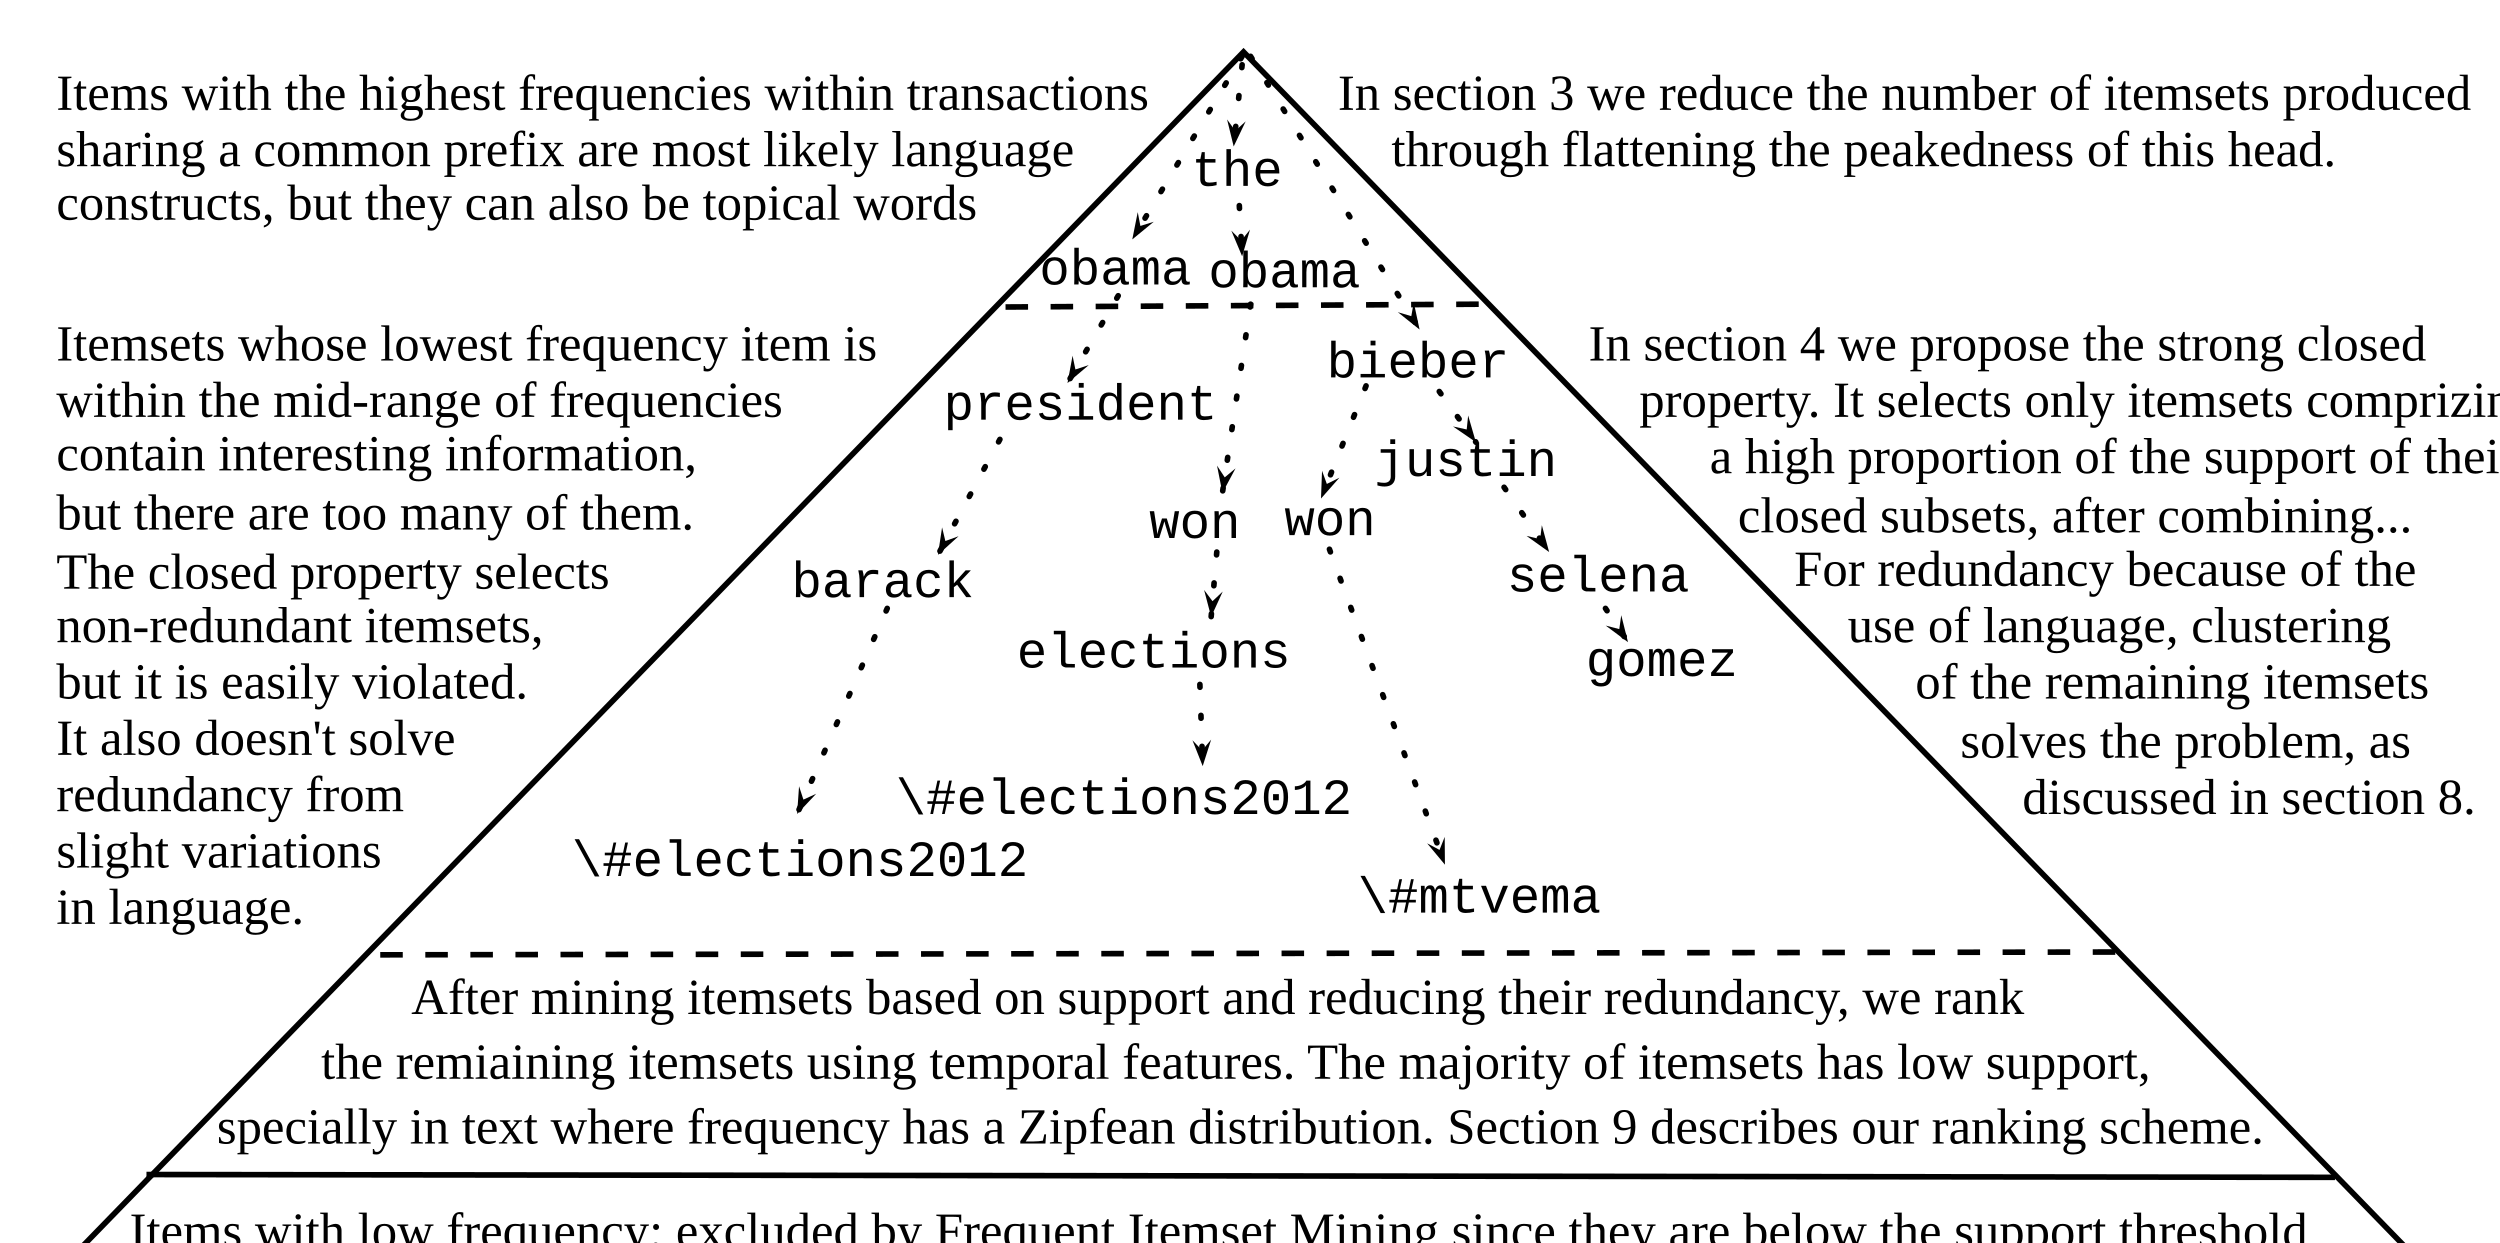
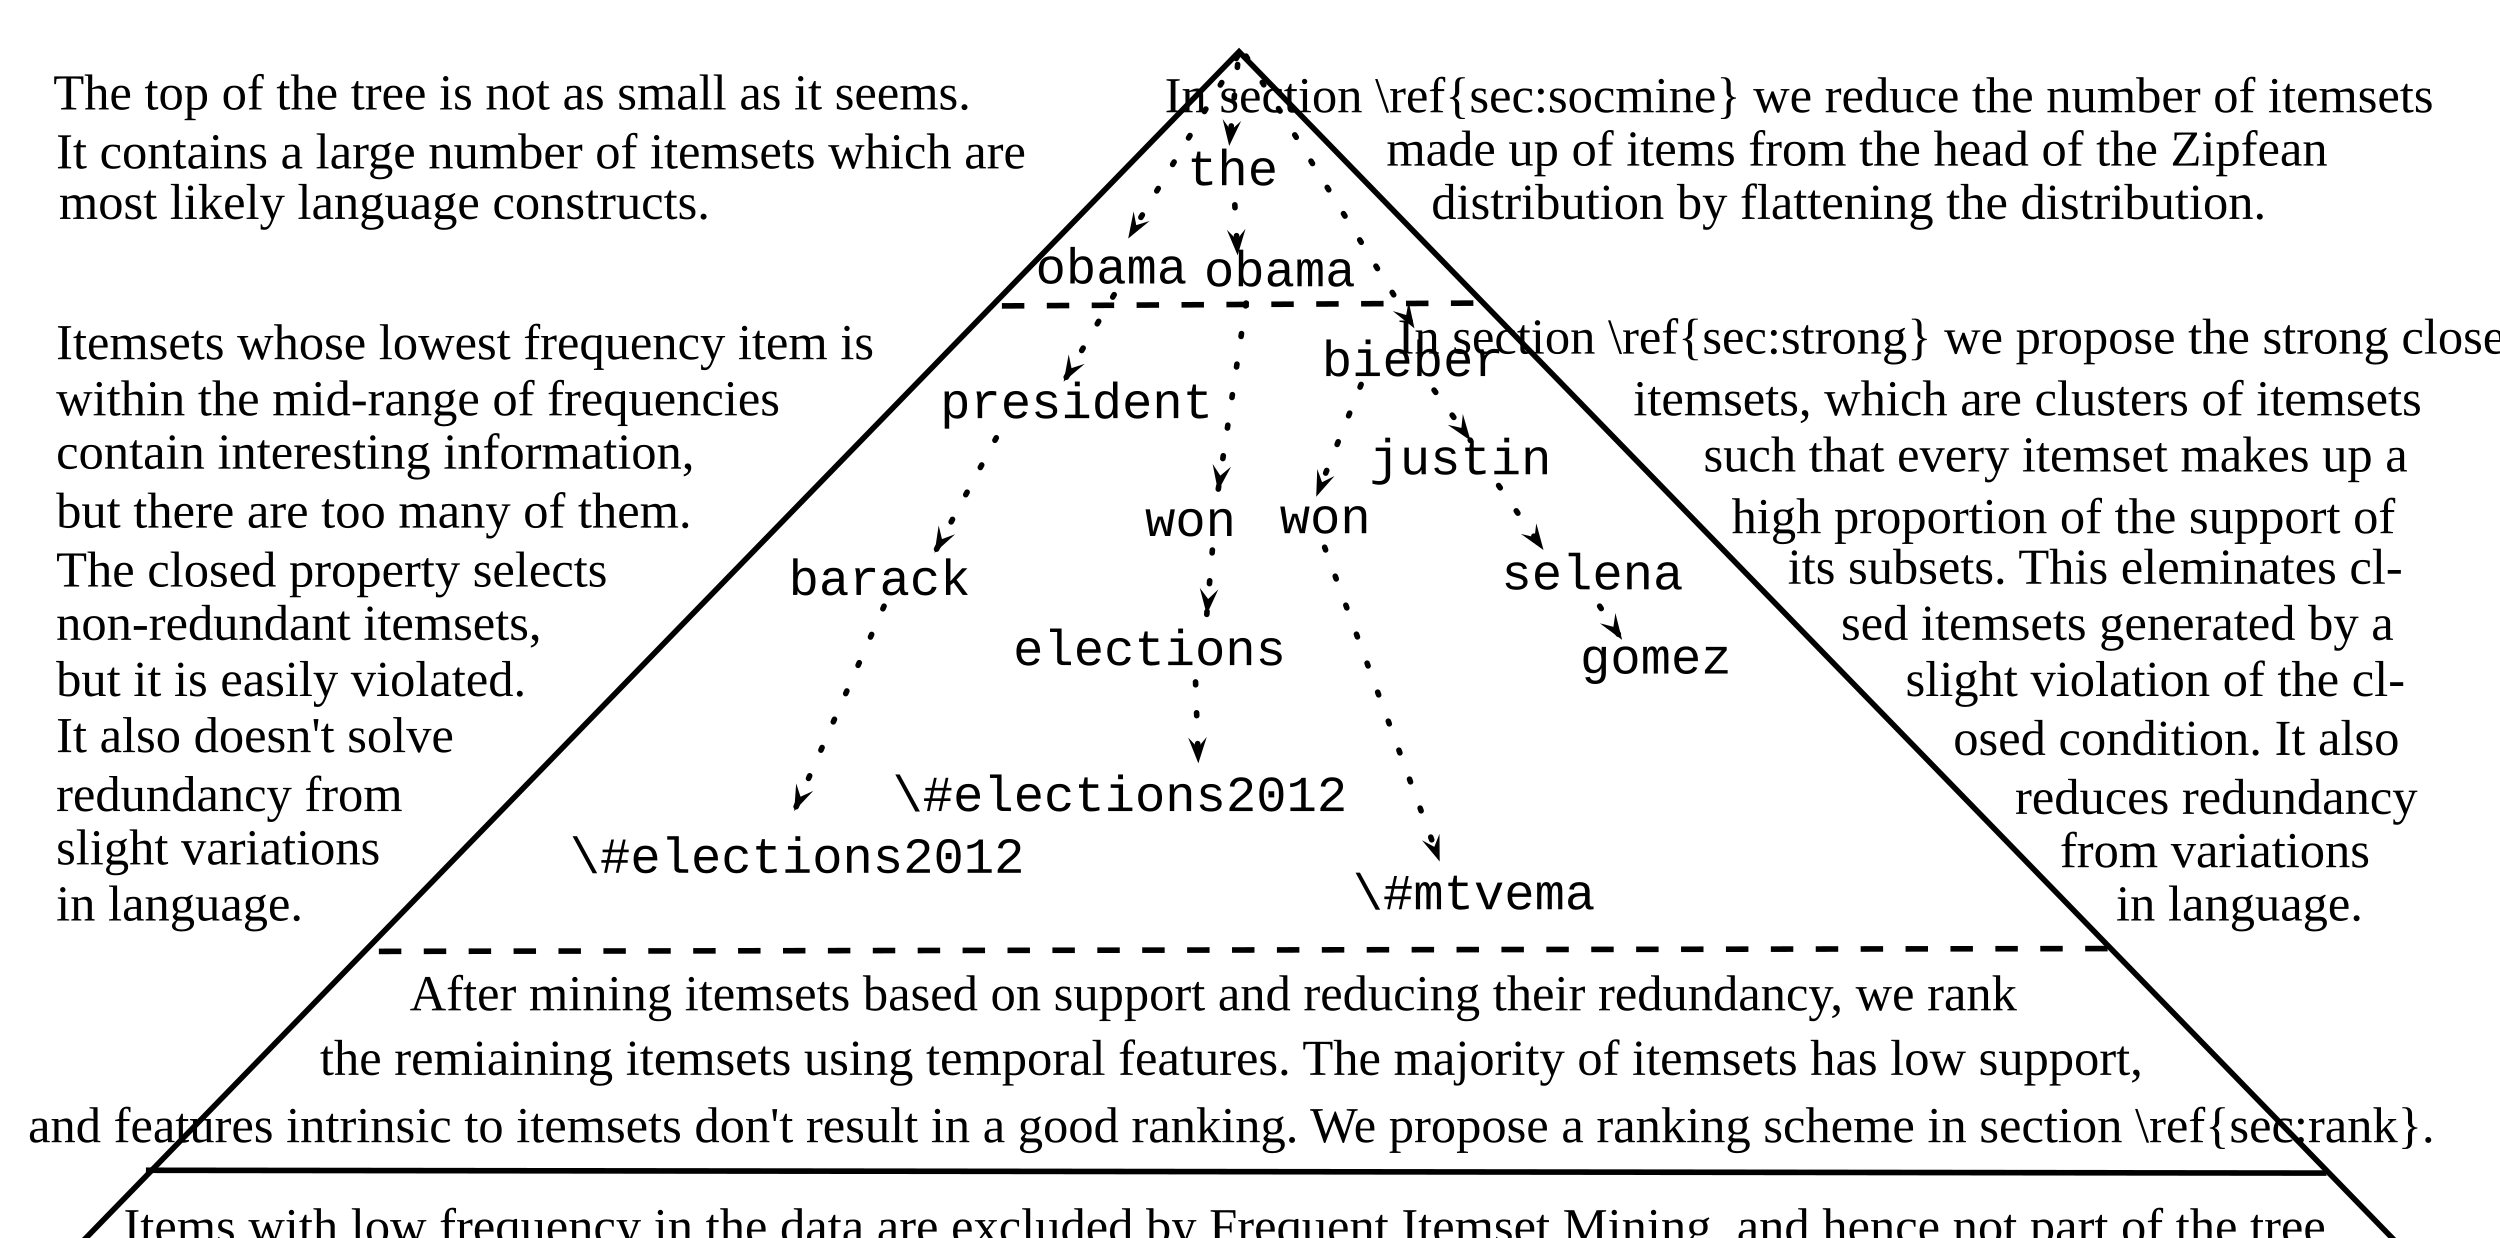
<svg xmlns="http://www.w3.org/2000/svg" xmlns:ns1="http://latexdraw.sourceforge.net/namespaces/latexdraw" version="1.1" baseProfile="full">
  <defs>
-     <marker overflow="visible" orient="auto" id="arrow2-4290">
-       <path d="M 0.0 0.0 L -4.652 1.661 L -2.791 0.0 L -4.652 -1.661 z " ns1:arrSizeNum="2.0" fill="black" />
-     </marker>
-     <marker overflow="visible" orient="auto" id="arrow2-4291">
-       <path d="M 0.0 0.0 L -4.652 1.661 L -2.791 0.0 L -4.652 -1.661 z " ns1:arrSizeNum="2.0" fill="black" />
-     </marker>
-     <marker overflow="visible" orient="auto" id="arrow2-4292">
-       <path d="M 0.0 0.0 L -4.652 1.661 L -2.791 0.0 L -4.652 -1.661 z " ns1:arrSizeNum="2.0" fill="black" />
-     </marker>
-     <marker overflow="visible" orient="auto" id="arrow2-4293">
-       <path d="M 0.0 0.0 L -4.652 1.661 L -2.791 0.0 L -4.652 -1.661 z " ns1:arrSizeNum="2.0" fill="black" />
-     </marker>
-     <marker overflow="visible" orient="auto" id="arrow2-4294">
-       <path d="M 0.0 0.0 L -4.652 1.661 L -2.791 0.0 L -4.652 -1.661 z " ns1:arrSizeNum="2.0" fill="black" />
-     </marker>
-     <marker overflow="visible" orient="auto" id="arrow2-4295">
-       <path d="M 0.0 0.0 L -4.652 1.661 L -2.791 0.0 L -4.652 -1.661 z " ns1:arrSizeNum="2.0" fill="black" />
-     </marker>
-     <marker overflow="visible" orient="auto" id="arrow2-4296">
-       <path d="M 0.0 0.0 L -4.652 1.661 L -2.791 0.0 L -4.652 -1.661 z " ns1:arrSizeNum="2.0" fill="black" />
-     </marker>
-     <marker overflow="visible" orient="auto" id="arrow2-4297">
-       <path d="M 0.0 0.0 L -4.652 1.661 L -2.791 0.0 L -4.652 -1.661 z " ns1:arrSizeNum="2.0" fill="black" />
-     </marker>
-     <marker overflow="visible" orient="auto" id="arrow2-4298">
-       <path d="M 0.0 0.0 L -4.652 1.661 L -2.791 0.0 L -4.652 -1.661 z " ns1:arrSizeNum="2.0" fill="black" />
-     </marker>
-     <marker overflow="visible" orient="auto" id="arrow2-4299">
-       <path d="M 0.0 0.0 L -4.652 1.661 L -2.791 0.0 L -4.652 -1.661 z " ns1:arrSizeNum="2.0" fill="black" />
-     </marker>
-     <marker overflow="visible" orient="auto" id="arrow2-4300">
-       <path d="M 0.0 0.0 L -4.652 1.661 L -2.791 0.0 L -4.652 -1.661 z " ns1:arrSizeNum="2.0" fill="black" />
-     </marker>
-     <marker overflow="visible" orient="auto" id="arrow2-4301">
-       <path d="M 0.0 0.0 L -4.652 1.661 L -2.791 0.0 L -4.652 -1.661 z " ns1:arrSizeNum="2.0" fill="black" />
-     </marker>
-     <marker overflow="visible" orient="auto" id="arrow2-4302">
-       <path d="M 0.0 0.0 L -4.652 1.661 L -2.791 0.0 L -4.652 -1.661 z " ns1:arrSizeNum="2.0" fill="black" />
-     </marker>
-     <marker overflow="visible" orient="auto" id="arrow2-4303">
-       <path d="M 0.0 0.0 L -4.652 1.661 L -2.791 0.0 L -4.652 -1.661 z " ns1:arrSizeNum="2.0" fill="black" />
-     </marker>
-     <marker overflow="visible" orient="auto" id="arrow2-4310">
+     <marker overflow="visible" orient="auto" id="arrow2-5331">
+       <path d="M 0.0 0.0 L -4.652 1.661 L -2.791 0.0 L -4.652 -1.661 z " ns1:arrSizeNum="2.0" fill="black" />
+     </marker>
+     <marker overflow="visible" orient="auto" id="arrow2-5332">
+       <path d="M 0.0 0.0 L -4.652 1.661 L -2.791 0.0 L -4.652 -1.661 z " ns1:arrSizeNum="2.0" fill="black" />
+     </marker>
+     <marker overflow="visible" orient="auto" id="arrow2-5333">
+       <path d="M 0.0 0.0 L -4.652 1.661 L -2.791 0.0 L -4.652 -1.661 z " ns1:arrSizeNum="2.0" fill="black" />
+     </marker>
+     <marker overflow="visible" orient="auto" id="arrow2-5334">
+       <path d="M 0.0 0.0 L -4.652 1.661 L -2.791 0.0 L -4.652 -1.661 z " ns1:arrSizeNum="2.0" fill="black" />
+     </marker>
+     <marker overflow="visible" orient="auto" id="arrow2-5335">
+       <path d="M 0.0 0.0 L -4.652 1.661 L -2.791 0.0 L -4.652 -1.661 z " ns1:arrSizeNum="2.0" fill="black" />
+     </marker>
+     <marker overflow="visible" orient="auto" id="arrow2-5336">
+       <path d="M 0.0 0.0 L -4.652 1.661 L -2.791 0.0 L -4.652 -1.661 z " ns1:arrSizeNum="2.0" fill="black" />
+     </marker>
+     <marker overflow="visible" orient="auto" id="arrow2-5337">
+       <path d="M 0.0 0.0 L -4.652 1.661 L -2.791 0.0 L -4.652 -1.661 z " ns1:arrSizeNum="2.0" fill="black" />
+     </marker>
+     <marker overflow="visible" orient="auto" id="arrow2-5338">
+       <path d="M 0.0 0.0 L -4.652 1.661 L -2.791 0.0 L -4.652 -1.661 z " ns1:arrSizeNum="2.0" fill="black" />
+     </marker>
+     <marker overflow="visible" orient="auto" id="arrow2-5339">
+       <path d="M 0.0 0.0 L -4.652 1.661 L -2.791 0.0 L -4.652 -1.661 z " ns1:arrSizeNum="2.0" fill="black" />
+     </marker>
+     <marker overflow="visible" orient="auto" id="arrow2-5340">
+       <path d="M 0.0 0.0 L -4.652 1.661 L -2.791 0.0 L -4.652 -1.661 z " ns1:arrSizeNum="2.0" fill="black" />
+     </marker>
+     <marker overflow="visible" orient="auto" id="arrow2-5341">
+       <path d="M 0.0 0.0 L -4.652 1.661 L -2.791 0.0 L -4.652 -1.661 z " ns1:arrSizeNum="2.0" fill="black" />
+     </marker>
+     <marker overflow="visible" orient="auto" id="arrow2-5342">
+       <path d="M 0.0 0.0 L -4.652 1.661 L -2.791 0.0 L -4.652 -1.661 z " ns1:arrSizeNum="2.0" fill="black" />
+     </marker>
+     <marker overflow="visible" orient="auto" id="arrow2-5343">
+       <path d="M 0.0 0.0 L -4.652 1.661 L -2.791 0.0 L -4.652 -1.661 z " ns1:arrSizeNum="2.0" fill="black" />
+     </marker>
+     <marker overflow="visible" orient="auto" id="arrow2-5344">
+       <path d="M 0.0 0.0 L -4.652 1.661 L -2.791 0.0 L -4.652 -1.661 z " ns1:arrSizeNum="2.0" fill="black" />
+     </marker>
+     <marker overflow="visible" orient="auto" id="arrow2-5349">
      <path d="M 0.0 0.0 L -4.652 1.661 L -2.791 0.0 L -4.652 -1.661 z " ns1:arrSizeNum="2.0" fill="black" />
    </marker>
  </defs>
  <g>
-     <g ns1:type="triangle" id="id4163" ns1:points="13.0 17.0 870.0 17.0 13.0 458.0 870.0 458.0">
+     <g ns1:type="triangle" id="id5229" ns1:points="13.0 17.0 870.0 17.0 13.0 458.0 870.0 458.0">
      <polygon points="441.5,18.435 867.814,457.0 15.186,457.0" ns1:borderPos="outer" stroke-width="2.0" stroke="black" fill="none" />
    </g>
-     <g ns1:type="line" id="id4164">
+     <g ns1:type="line" id="id5230">
      <line x1="52.0" x2="829.0" y1="417.0" y2="418.0" stroke-width="2.0" stroke="black" ns1:rotationAngle="0.0" />
    </g>
-     <g ns1:type="line" id="id4165">
+     <g ns1:type="line" id="id5231">
      <line x1="357.0" x2="525.0" y1="109.0" y2="108.0" stroke-width="2.0" stroke="black" stroke-dasharray="8.0, 8.0" ns1:rotationAngle="0.0" />
    </g>
-     <g ns1:type="text" id="id4166" font-family="Times New Roman" fill="black" font-size="18" ns1:x="46.0">
-       <text x="46.0" y="443.0">Items with low frequency; excluded by Frequent Itemset Mining since they are below the support threshold</text>
-     </g>
-     <g ns1:type="line" id="id4169">
+     <g ns1:type="text" id="id5232" font-family="Times New Roman" fill="black" font-size="18" ns1:x="44.0">
+       <text x="44.0" y="443.0">Items with low frequency in the data are excluded by Frequent Itemset Mining, and hence not part of the tree</text>
+     </g>
+     <g ns1:type="line" id="id5235">
      <line x1="135.0" x2="752.0" y1="339.0" y2="338.0" stroke-width="2.0" stroke="black" stroke-dasharray="8.0, 8.0" ns1:rotationAngle="0.0" />
    </g>
-     <g ns1:type="text" id="id4170" font-family="Times New Roman" fill="black" font-size="18" ns1:x="20.0">
-       <text x="20.0" y="39.0">Items with the highest frequencies within transactions </text>
-     </g>
-     <g ns1:type="text" id="id4173" font-family="Times New Roman" fill="black" font-size="18" ns1:x="20.0">
-       <text x="20.0" y="59.0">sharing a common prefix are most likely language </text>
-     </g>
-     <g ns1:type="text" id="id4176" font-family="Times New Roman" fill="black" font-size="18" ns1:x="20.0">
-       <text x="20.0" y="78.0">constructs, but they can also be topical words</text>
-     </g>
-     <g ns1:type="text" id="id4179" font-family="Times New Roman" fill="black" font-size="18" ns1:x="475.0">
-       <text x="475.0" y="39.0">In section 3 we reduce the number of itemsets produced</text>
-     </g>
-     <g ns1:type="text" id="id4182" font-family="Times New Roman" fill="black" font-size="18" ns1:x="494.0">
-       <text x="494.0" y="59.0">through flattening the peakedness of this head.</text>
-     </g>
-     <g ns1:type="text" id="id4185" font-family="Times New Roman" fill="black" font-size="18" ns1:x="20.0">
+     <g ns1:type="text" id="id5236" font-family="Times New Roman" fill="black" font-size="18" ns1:x="19.0">
+       <text x="19.0" y="39.0">The top of the tree is not as small as it seems.</text>
+     </g>
+     <g ns1:type="text" id="id5239" font-family="Times New Roman" fill="black" font-size="18" ns1:x="20.0">
+       <text x="20.0" y="60.0">It contains a large number of itemsets which are</text>
+     </g>
+     <g ns1:type="text" id="id5242" font-family="Times New Roman" fill="black" font-size="18" ns1:x="21.0">
+       <text x="21.0" y="78.0">most likely language constructs.</text>
+     </g>
+     <g ns1:type="text" id="id5245" font-family="Times New Roman" fill="black" font-size="18" ns1:x="415.0">
+       <text x="415.0" y="40.0">In section \ref{sec:socmine} we reduce the number of itemsets</text>
+     </g>
+     <g ns1:type="text" id="id5248" font-family="Times New Roman" fill="black" font-size="18" ns1:x="494.0">
+       <text x="494.0" y="59.0">made up of items from the head of the Zipfean</text>
+     </g>
+     <g ns1:type="text" id="id5251" font-family="Times New Roman" fill="black" font-size="18" ns1:x="20.0">
      <text x="20.0" y="209.0">The closed property selects </text>
    </g>
-     <g ns1:type="text" id="id4188" font-family="Times New Roman" fill="black" font-size="18" ns1:x="20.0">
+     <g ns1:type="text" id="id5253" font-family="Times New Roman" fill="black" font-size="18" ns1:x="20.0">
      <text x="20.0" y="228.0">non-redundant itemsets, </text>
    </g>
-     <g ns1:type="text" id="id4191" font-family="Times New Roman" fill="black" font-size="18" ns1:x="20.0">
+     <g ns1:type="text" id="id5255" font-family="Times New Roman" fill="black" font-size="18" ns1:x="20.0">
      <text x="20.0" y="128.0">Itemsets whose lowest frequency item is</text>
    </g>
-     <g ns1:type="text" id="id4194" font-family="Times New Roman" fill="black" font-size="18" ns1:x="20.0">
+     <g ns1:type="text" id="id5257" font-family="Times New Roman" fill="black" font-size="18" ns1:x="20.0">
      <text x="20.0" y="148.0">within the mid-range of frequencies</text>
    </g>
-     <g ns1:type="text" id="id4197" font-family="Times New Roman" fill="black" font-size="18" ns1:x="20.0">
+     <g ns1:type="text" id="id5259" font-family="Times New Roman" fill="black" font-size="18" ns1:x="20.0">
      <text x="20.0" y="167.0">contain interesting information,</text>
    </g>
-     <g ns1:type="text" id="id4200" font-family="Times New Roman" fill="black" font-size="18" ns1:x="20.0">
+     <g ns1:type="text" id="id5261" font-family="Times New Roman" fill="black" font-size="18" ns1:x="20.0">
      <text x="20.0" y="188.0">but there are too many of them.</text>
    </g>
-     <g ns1:type="text" id="id4203" font-family="Times New Roman" fill="black" font-size="18" ns1:x="20.0">
+     <g ns1:type="text" id="id5263" font-family="Times New Roman" fill="black" font-size="18" ns1:x="20.0">
      <text x="20.0" y="248.0">but it is easily violated.</text>
    </g>
-     <g ns1:type="text" id="id4206" font-family="Times New Roman" fill="black" font-size="18" ns1:x="564.0">
-       <text x="564.0" y="128.0">In section 4 we propose the strong closed</text>
-     </g>
-     <g ns1:type="text" id="id4209" font-family="Times New Roman" fill="black" font-size="18" ns1:x="582.0">
-       <text x="582.0" y="148.0">property. It selects only itemsets comprizing</text>
-     </g>
-     <g ns1:type="text" id="id4212" font-family="Times New Roman" fill="black" font-size="18" ns1:x="607.0">
-       <text x="607.0" y="168.0">a high proportion of the support of their</text>
-     </g>
-     <g ns1:type="text" id="id4215" font-family="Times New Roman" fill="black" font-size="18" ns1:x="617.0">
-       <text x="617.0" y="189.0">closed subsets, after combining...</text>
-     </g>
-     <g ns1:type="text" id="id4218" font-family="Times New Roman" fill="black" font-size="18" ns1:x="637.0">
-       <text x="637.0" y="208.0">For redundancy because of the</text>
-     </g>
-     <g ns1:type="text" id="id4221" font-family="Times New Roman" fill="black" font-size="18" ns1:x="656.0">
-       <text x="656.0" y="228.0">use of language, clustering</text>
-     </g>
-     <g ns1:type="text" id="id4224" font-family="Times New Roman" fill="black" font-size="18" ns1:x="680.0">
-       <text x="680.0" y="248.0">of the remaining itemsets</text>
-     </g>
-     <g ns1:type="text" id="id4227" font-family="Times New Roman" fill="black" font-size="18" ns1:x="696.0">
-       <text x="696.0" y="269.0">solves the problem, as</text>
-     </g>
-     <g ns1:type="text" id="id4230" font-family="Times New Roman" fill="black" font-size="18" ns1:x="20.0">
+     <g ns1:type="text" id="id5265" font-family="Times New Roman" fill="black" font-size="18" ns1:x="498.0">
+       <text x="498.0" y="126.0">In section \ref{sec:strong} we propose the strong closed</text>
+     </g>
+     <g ns1:type="text" id="id5268" font-family="Times New Roman" fill="black" font-size="18" ns1:x="582.0">
+       <text x="582.0" y="148.0">itemsets, which are clusters of itemsets</text>
+     </g>
+     <g ns1:type="text" id="id5271" font-family="Times New Roman" fill="black" font-size="18" ns1:x="607.0">
+       <text x="607.0" y="168.0">such that every itemset makes up a</text>
+     </g>
+     <g ns1:type="text" id="id5274" font-family="Times New Roman" fill="black" font-size="18" ns1:x="617.0">
+       <text x="617.0" y="190.0">high proportion of the support of</text>
+     </g>
+     <g ns1:type="text" id="id5277" font-family="Times New Roman" fill="black" font-size="18" ns1:x="637.0">
+       <text x="637.0" y="208.0">its subsets. This eleminates cl-</text>
+     </g>
+     <g ns1:type="text" id="id5280" font-family="Times New Roman" fill="black" font-size="18" ns1:x="656.0">
+       <text x="656.0" y="228.0">sed itemsets generated by a </text>
+     </g>
+     <g ns1:type="text" id="id5283" font-family="Times New Roman" fill="black" font-size="18" ns1:x="679.0">
+       <text x="679.0" y="248.0">slight violation of the cl-</text>
+     </g>
+     <g ns1:type="text" id="id5286" font-family="Times New Roman" fill="black" font-size="18" ns1:x="696.0">
+       <text x="696.0" y="269.0">osed condition. It also</text>
+     </g>
+     <g ns1:type="text" id="id5289" font-family="Times New Roman" fill="black" font-size="18" ns1:x="20.0">
      <text x="20.0" y="268.0">It also doesn't solve</text>
    </g>
-     <g ns1:type="text" id="id4233" font-family="Times New Roman" fill="black" font-size="18" ns1:x="20.0">
-       <text x="20.0" y="288.0">redundancy from </text>
-     </g>
-     <g ns1:type="text" id="id4236" font-family="Times New Roman" fill="black" font-size="18" ns1:x="20.0">
+     <g ns1:type="text" id="id5291" font-family="Times New Roman" fill="black" font-size="18" ns1:x="20.0">
+       <text x="20.0" y="289.0">redundancy from </text>
+     </g>
+     <g ns1:type="text" id="id5293" font-family="Times New Roman" fill="black" font-size="18" ns1:x="20.0">
      <text x="20.0" y="328.0">in language.</text>
    </g>
-     <g ns1:type="text" id="id4239" font-family="Times New Roman" fill="black" font-size="18" ns1:x="20.0">
+     <g ns1:type="text" id="id5295" font-family="Times New Roman" fill="black" font-size="18" ns1:x="20.0">
      <text x="20.0" y="308.0">slight variations</text>
    </g>
-     <g ns1:type="text" id="id4242" font-family="Times New Roman" fill="black" font-size="18" ns1:x="718.0">
-       <text x="718.0" y="289.0">discussed in section 8.</text>
-     </g>
-     <g ns1:type="text" id="id4245" font-family="Times New Roman" fill="black" font-size="18" ns1:x="146.0">
+     <g ns1:type="text" id="id5297" font-family="Times New Roman" fill="black" font-size="18" ns1:x="718.0">
+       <text x="718.0" y="290.0">reduces redundancy</text>
+     </g>
+     <g ns1:type="text" id="id5300" font-family="Times New Roman" fill="black" font-size="18" ns1:x="146.0">
      <text x="146.0" y="360.0">After mining itemsets based on support and reducing their redundancy, we rank</text>
    </g>
-     <g ns1:type="text" id="id4248" font-family="Times New Roman" fill="black" font-size="18" ns1:x="77.0">
-       <text x="77.0" y="406.0">specially in text where frequency has a Zipfean distribution. Section 9 describes our ranking scheme.</text>
-     </g>
-     <g ns1:type="text" id="id4251" font-family="Times New Roman" fill="black" font-size="18" ns1:x="114.0">
+     <g ns1:type="text" id="id5302" font-family="Times New Roman" fill="black" font-size="18" ns1:x="10.0">
+       <text x="10.0" y="407.0">and features intrinsic to itemsets don't result in a good ranking. We propose a ranking scheme in section \ref{sec:rank}.</text>
+     </g>
+     <g ns1:type="text" id="id5305" font-family="Times New Roman" fill="black" font-size="18" ns1:x="114.0">
      <text x="114.0" y="383.0">the remiaining itemsets using temporal features. The majority of itemsets has low support, </text>
    </g>
-     <g ns1:type="text" id="id4254" font-family="Courier New" fill="black" font-size="18" ns1:x="423.0">
+     <g ns1:type="text" id="id5307" font-family="Courier New" fill="black" font-size="18" ns1:x="423.0">
      <text x="423.0" y="66.0">the</text>
    </g>
-     <g ns1:type="text" id="id4257" font-family="Courier New" fill="black" font-size="18" ns1:x="369.0">
+     <g ns1:type="text" id="id5309" font-family="Courier New" fill="black" font-size="18" ns1:x="369.0">
      <text x="369.0" y="101.0">obama</text>
    </g>
-     <g ns1:type="text" id="id4260" font-family="Courier New" fill="black" font-size="18" ns1:x="408.0">
+     <g ns1:type="text" id="id5311" font-family="Courier New" fill="black" font-size="18" ns1:x="408.0">
      <text x="408.0" y="191.0">won</text>
    </g>
-     <g ns1:type="text" id="id4263" font-family="Courier New" fill="black" font-size="18" ns1:x="335.0">
+     <g ns1:type="text" id="id5313" font-family="Courier New" fill="black" font-size="18" ns1:x="335.0">
      <text x="335.0" y="149.0">president</text>
    </g>
-     <g ns1:type="text" id="id4266" font-family="Courier New" fill="black" font-size="18" ns1:x="482.0">
+     <g ns1:type="text" id="id5315" font-family="Courier New" fill="black" font-size="18" ns1:x="482.0">
      <text x="482.0" y="324.0">\#mtvema</text>
    </g>
-     <g ns1:type="text" id="id4269" font-family="Courier New" fill="black" font-size="18" ns1:x="471.0">
+     <g ns1:type="text" id="id5317" font-family="Courier New" fill="black" font-size="18" ns1:x="471.0">
      <text x="471.0" y="134.0">bieber</text>
    </g>
-     <g ns1:type="text" id="id4272" font-family="Courier New" fill="black" font-size="18" ns1:x="488.0">
+     <g ns1:type="text" id="id5319" font-family="Courier New" fill="black" font-size="18" ns1:x="488.0">
      <text x="488.0" y="169.0">justin</text>
    </g>
-     <g ns1:type="text" id="id4275" font-family="Courier New" fill="black" font-size="18" ns1:x="535.0">
+     <g ns1:type="text" id="id5321" font-family="Courier New" fill="black" font-size="18" ns1:x="535.0">
      <text x="535.0" y="210.0">selena</text>
    </g>
-     <g ns1:type="text" id="id4278" font-family="Courier New" fill="black" font-size="18" ns1:x="361.0">
+     <g ns1:type="text" id="id5323" font-family="Courier New" fill="black" font-size="18" ns1:x="361.0">
      <text x="361.0" y="237.0">elections</text>
    </g>
-     <g ns1:type="text" id="id4281" font-family="Courier New" fill="black" font-size="18" ns1:x="318.0">
+     <g ns1:type="text" id="id5325" font-family="Courier New" fill="black" font-size="18" ns1:x="318.0">
      <text x="318.0" y="289.0">\#elections2012</text>
    </g>
-     <g ns1:type="text" id="id4284" font-family="Courier New" fill="black" font-size="18" ns1:x="563.0">
+     <g ns1:type="text" id="id5327" font-family="Courier New" fill="black" font-size="18" ns1:x="563.0">
      <text x="563.0" y="240.0">gomez</text>
    </g>
-     <g ns1:type="text" id="id4287" font-family="Courier New" fill="black" font-size="18" ns1:x="281.0">
+     <g ns1:type="text" id="id5329" font-family="Courier New" fill="black" font-size="18" ns1:x="281.0">
      <text x="281.0" y="212.0">barack</text>
    </g>
-     <g ns1:type="line" id="id4290">
-       <line x1="441.0" x2="402.0" y1="20.0" y2="85.0" stroke-width="2.0" stroke="black" stroke-linecap="round" stroke-dasharray="1, 10.0" ns1:rotationAngle="0.0" marker-end="url(#arrow2-4290)" />
-     </g>
-     <g ns1:type="line" id="id4291">
-       <line x1="397.0" x2="379.0" y1="105.0" y2="136.0" stroke-width="2.0" stroke="black" stroke-linecap="round" stroke-dasharray="1, 10.0" ns1:rotationAngle="0.0" marker-end="url(#arrow2-4291)" />
-     </g>
-     <g ns1:type="line" id="id4292">
-       <line x1="355.0" x2="333.0" y1="156.0" y2="197.0" stroke-width="2.0" stroke="black" stroke-linecap="round" stroke-dasharray="1, 10.0" ns1:rotationAngle="0.0" marker-end="url(#arrow2-4292)" />
-     </g>
-     <g ns1:type="line" id="id4293">
-       <line x1="432.0" x2="430.0" y1="196.0" y2="219.0" stroke-width="2.0" stroke="black" stroke-linecap="round" stroke-dasharray="1, 10.0" ns1:rotationAngle="0.0" marker-end="url(#arrow2-4293)" />
-     </g>
-     <g ns1:type="line" id="id4294">
-       <line x1="426.0" x2="427.0" y1="243.0" y2="272.0" stroke-width="2.0" stroke="black" stroke-linecap="round" stroke-dasharray="1, 10.0" ns1:rotationAngle="0.0" marker-end="url(#arrow2-4294)" />
-     </g>
-     <g ns1:type="line" id="id4295">
-       <line x1="444.0" x2="434.0" y1="108.0" y2="175.0" stroke-width="2.0" stroke="black" stroke-linecap="round" stroke-dasharray="1, 10.0" ns1:rotationAngle="0.0" marker-end="url(#arrow2-4295)" />
-     </g>
-     <g ns1:type="line" id="id4296">
-       <line x1="441.0" x2="438.0" y1="23.0" y2="52.0" stroke-width="2.0" stroke="black" stroke-linecap="round" stroke-dasharray="1, 10.0" ns1:rotationAngle="0.0" marker-end="url(#arrow2-4296)" />
-     </g>
-     <g ns1:type="line" id="id4297">
-       <line x1="444.0" x2="504.0" y1="20.0" y2="117.0" stroke-width="2.0" stroke="black" stroke-linecap="round" stroke-dasharray="1, 10.0" ns1:rotationAngle="0.0" marker-end="url(#arrow2-4297)" />
-     </g>
-     <g ns1:type="line" id="id4298">
-       <line x1="472.0" x2="513.0" y1="195.0" y2="307.0" stroke-width="2.0" stroke="black" stroke-linecap="round" stroke-dasharray="1, 10.0" ns1:rotationAngle="0.0" marker-end="url(#arrow2-4298)" />
-     </g>
-     <g ns1:type="line" id="id4299">
-       <line x1="570.0" x2="578.0" y1="216.0" y2="228.0" stroke-width="2.0" stroke="black" stroke-linecap="round" stroke-dasharray="1, 10.0" ns1:rotationAngle="0.0" marker-end="url(#arrow2-4299)" />
-     </g>
-     <g ns1:type="line" id="id4300">
-       <line x1="315.0" x2="283.0" y1="216.0" y2="289.0" stroke-width="2.0" stroke="black" stroke-linecap="round" stroke-dasharray="1, 10.0" ns1:rotationAngle="0.0" marker-end="url(#arrow2-4300)" />
-     </g>
-     <g ns1:type="line" id="id4301">
-       <line x1="511.0" x2="524.0" y1="139.0" y2="157.0" stroke-width="2.0" stroke="black" stroke-linecap="round" stroke-dasharray="1, 10.0" ns1:rotationAngle="0.0" marker-end="url(#arrow2-4301)" />
-     </g>
-     <g ns1:type="line" id="id4302">
-       <line x1="485.0" x2="469.0" y1="137.0" y2="177.0" stroke-width="2.0" stroke="black" stroke-linecap="round" stroke-dasharray="1, 10.0" ns1:rotationAngle="0.0" marker-end="url(#arrow2-4302)" />
-     </g>
-     <g ns1:type="line" id="id4303">
-       <line x1="534.0" x2="550.0" y1="173.0" y2="196.0" stroke-width="2.0" stroke="black" stroke-linecap="round" stroke-dasharray="1, 10.0" ns1:rotationAngle="0.0" marker-end="url(#arrow2-4303)" />
-     </g>
-     <g ns1:type="text" id="id4304" font-family="Courier New" fill="black" font-size="18" ns1:x="429.0">
+     <g ns1:type="line" id="id5331">
+       <line x1="441.0" x2="402.0" y1="20.0" y2="85.0" stroke-width="2.0" stroke="black" stroke-linecap="round" stroke-dasharray="1, 10.0" ns1:rotationAngle="0.0" marker-end="url(#arrow2-5331)" />
+     </g>
+     <g ns1:type="line" id="id5332">
+       <line x1="397.0" x2="379.0" y1="105.0" y2="136.0" stroke-width="2.0" stroke="black" stroke-linecap="round" stroke-dasharray="1, 10.0" ns1:rotationAngle="0.0" marker-end="url(#arrow2-5332)" />
+     </g>
+     <g ns1:type="line" id="id5333">
+       <line x1="355.0" x2="333.0" y1="156.0" y2="197.0" stroke-width="2.0" stroke="black" stroke-linecap="round" stroke-dasharray="1, 10.0" ns1:rotationAngle="0.0" marker-end="url(#arrow2-5333)" />
+     </g>
+     <g ns1:type="line" id="id5334">
+       <line x1="432.0" x2="430.0" y1="196.0" y2="219.0" stroke-width="2.0" stroke="black" stroke-linecap="round" stroke-dasharray="1, 10.0" ns1:rotationAngle="0.0" marker-end="url(#arrow2-5334)" />
+     </g>
+     <g ns1:type="line" id="id5335">
+       <line x1="426.0" x2="427.0" y1="243.0" y2="272.0" stroke-width="2.0" stroke="black" stroke-linecap="round" stroke-dasharray="1, 10.0" ns1:rotationAngle="0.0" marker-end="url(#arrow2-5335)" />
+     </g>
+     <g ns1:type="line" id="id5336">
+       <line x1="444.0" x2="434.0" y1="108.0" y2="175.0" stroke-width="2.0" stroke="black" stroke-linecap="round" stroke-dasharray="1, 10.0" ns1:rotationAngle="0.0" marker-end="url(#arrow2-5336)" />
+     </g>
+     <g ns1:type="line" id="id5337">
+       <line x1="441.0" x2="438.0" y1="23.0" y2="52.0" stroke-width="2.0" stroke="black" stroke-linecap="round" stroke-dasharray="1, 10.0" ns1:rotationAngle="0.0" marker-end="url(#arrow2-5337)" />
+     </g>
+     <g ns1:type="line" id="id5338">
+       <line x1="444.0" x2="504.0" y1="20.0" y2="117.0" stroke-width="2.0" stroke="black" stroke-linecap="round" stroke-dasharray="1, 10.0" ns1:rotationAngle="0.0" marker-end="url(#arrow2-5338)" />
+     </g>
+     <g ns1:type="line" id="id5339">
+       <line x1="472.0" x2="513.0" y1="195.0" y2="307.0" stroke-width="2.0" stroke="black" stroke-linecap="round" stroke-dasharray="1, 10.0" ns1:rotationAngle="0.0" marker-end="url(#arrow2-5339)" />
+     </g>
+     <g ns1:type="line" id="id5340">
+       <line x1="570.0" x2="578.0" y1="216.0" y2="228.0" stroke-width="2.0" stroke="black" stroke-linecap="round" stroke-dasharray="1, 10.0" ns1:rotationAngle="0.0" marker-end="url(#arrow2-5340)" />
+     </g>
+     <g ns1:type="line" id="id5341">
+       <line x1="315.0" x2="283.0" y1="216.0" y2="289.0" stroke-width="2.0" stroke="black" stroke-linecap="round" stroke-dasharray="1, 10.0" ns1:rotationAngle="0.0" marker-end="url(#arrow2-5341)" />
+     </g>
+     <g ns1:type="line" id="id5342">
+       <line x1="511.0" x2="524.0" y1="139.0" y2="157.0" stroke-width="2.0" stroke="black" stroke-linecap="round" stroke-dasharray="1, 10.0" ns1:rotationAngle="0.0" marker-end="url(#arrow2-5342)" />
+     </g>
+     <g ns1:type="line" id="id5343">
+       <line x1="485.0" x2="469.0" y1="137.0" y2="177.0" stroke-width="2.0" stroke="black" stroke-linecap="round" stroke-dasharray="1, 10.0" ns1:rotationAngle="0.0" marker-end="url(#arrow2-5343)" />
+     </g>
+     <g ns1:type="line" id="id5344">
+       <line x1="534.0" x2="550.0" y1="173.0" y2="196.0" stroke-width="2.0" stroke="black" stroke-linecap="round" stroke-dasharray="1, 10.0" ns1:rotationAngle="0.0" marker-end="url(#arrow2-5344)" />
+     </g>
+     <g ns1:type="text" id="id5345" font-family="Courier New" fill="black" font-size="18" ns1:x="429.0">
      <text x="429.0" y="102.0">obama</text>
    </g>
-     <g ns1:type="text" id="id4307" font-family="Courier New" fill="black" font-size="18" ns1:x="456.0">
+     <g ns1:type="text" id="id5347" font-family="Courier New" fill="black" font-size="18" ns1:x="456.0">
      <text x="456.0" y="190.0">won</text>
    </g>
-     <g ns1:type="line" id="id4310">
-       <line x1="440.0" x2="441.0" y1="73.0" y2="91.0" stroke-width="2.0" stroke="black" stroke-linecap="round" stroke-dasharray="1, 10.0" ns1:rotationAngle="0.0" marker-end="url(#arrow2-4310)" />
-     </g>
-     <g ns1:type="text" id="id4311" font-family="Courier New" fill="black" font-size="18" ns1:x="203.0">
+     <g ns1:type="line" id="id5349">
+       <line x1="440.0" x2="441.0" y1="73.0" y2="91.0" stroke-width="2.0" stroke="black" stroke-linecap="round" stroke-dasharray="1, 10.0" ns1:rotationAngle="0.0" marker-end="url(#arrow2-5349)" />
+     </g>
+     <g ns1:type="text" id="id5350" font-family="Courier New" fill="black" font-size="18" ns1:x="203.0">
      <text x="203.0" y="311.0">\#elections2012</text>
+     </g>
+     <g ns1:type="text" id="id5352" font-family="Times New Roman" fill="black" font-size="18" ns1:x="510.0">
+       <text x="510.0" y="78.0">distribution by flattening the distribution.</text>
+     </g>
+     <g ns1:type="text" id="id5355" font-family="Times New Roman" fill="black" font-size="18" ns1:x="754.0">
+       <text x="754.0" y="328.0">in language.</text>
+     </g>
+     <g ns1:type="text" id="id5357" font-family="Times New Roman" fill="black" font-size="18" ns1:x="734.0">
+       <text x="734.0" y="309.0">from variations</text>
    </g>
  </g>
</svg>
